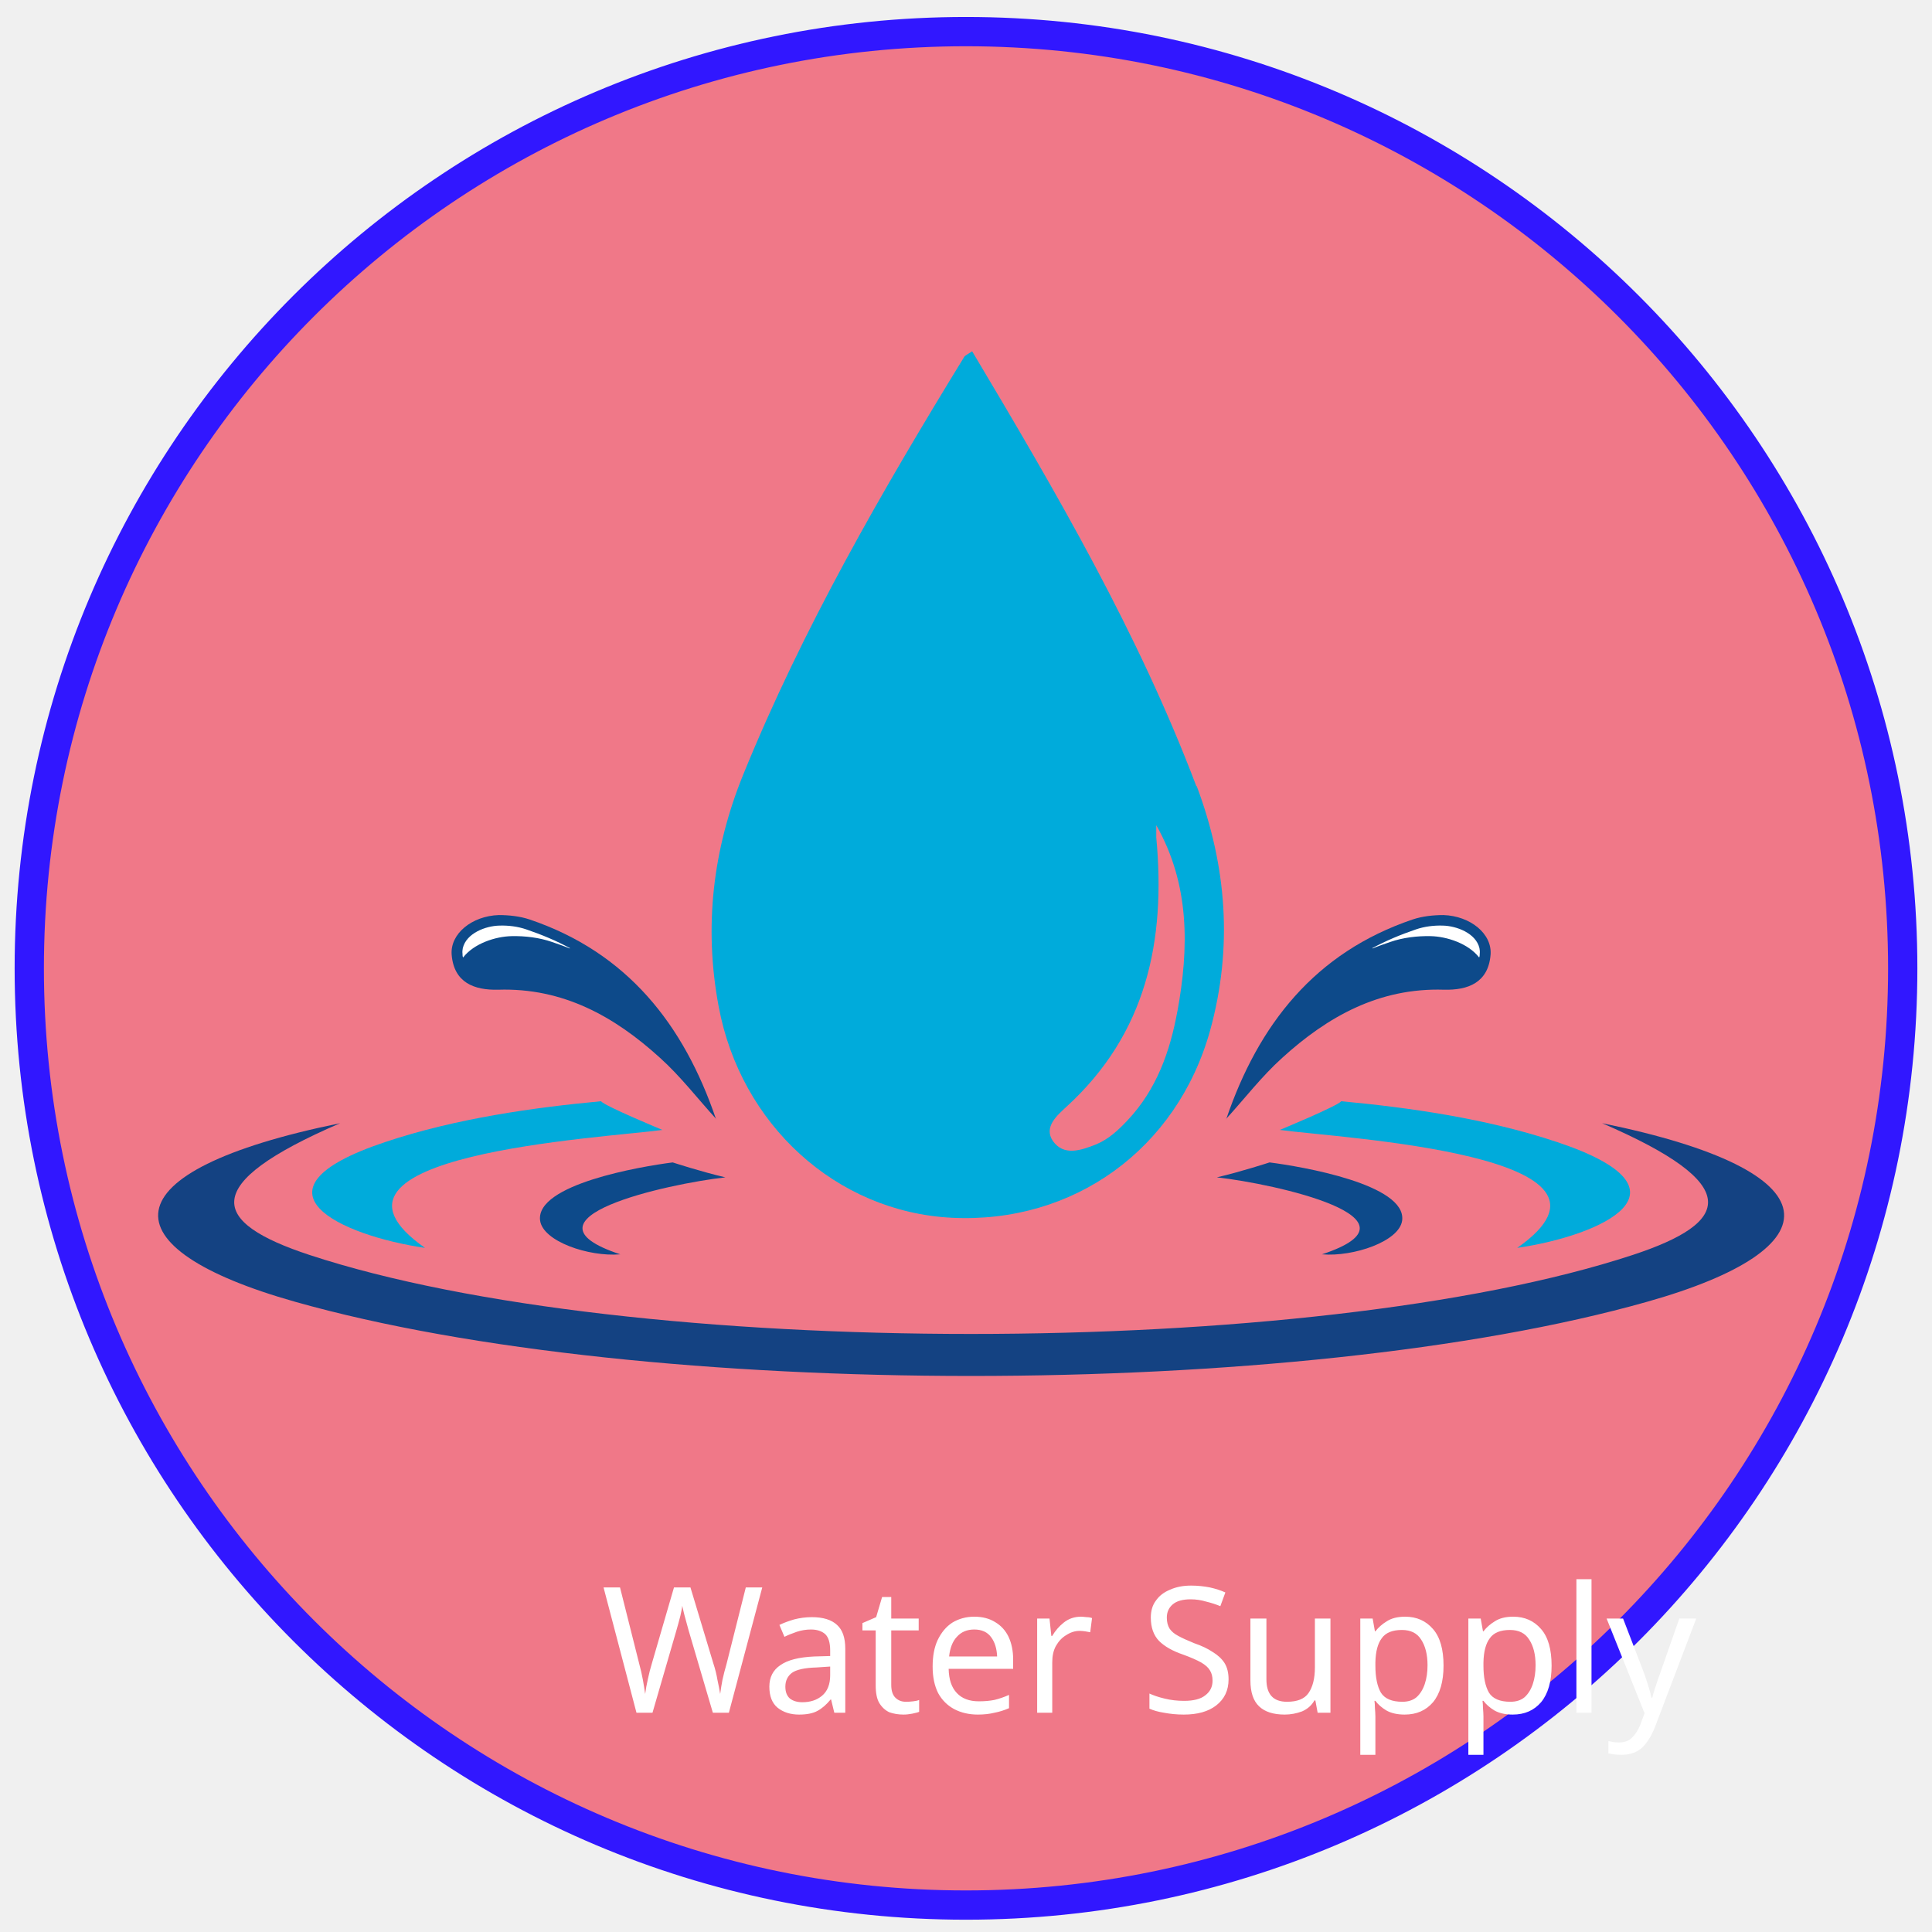
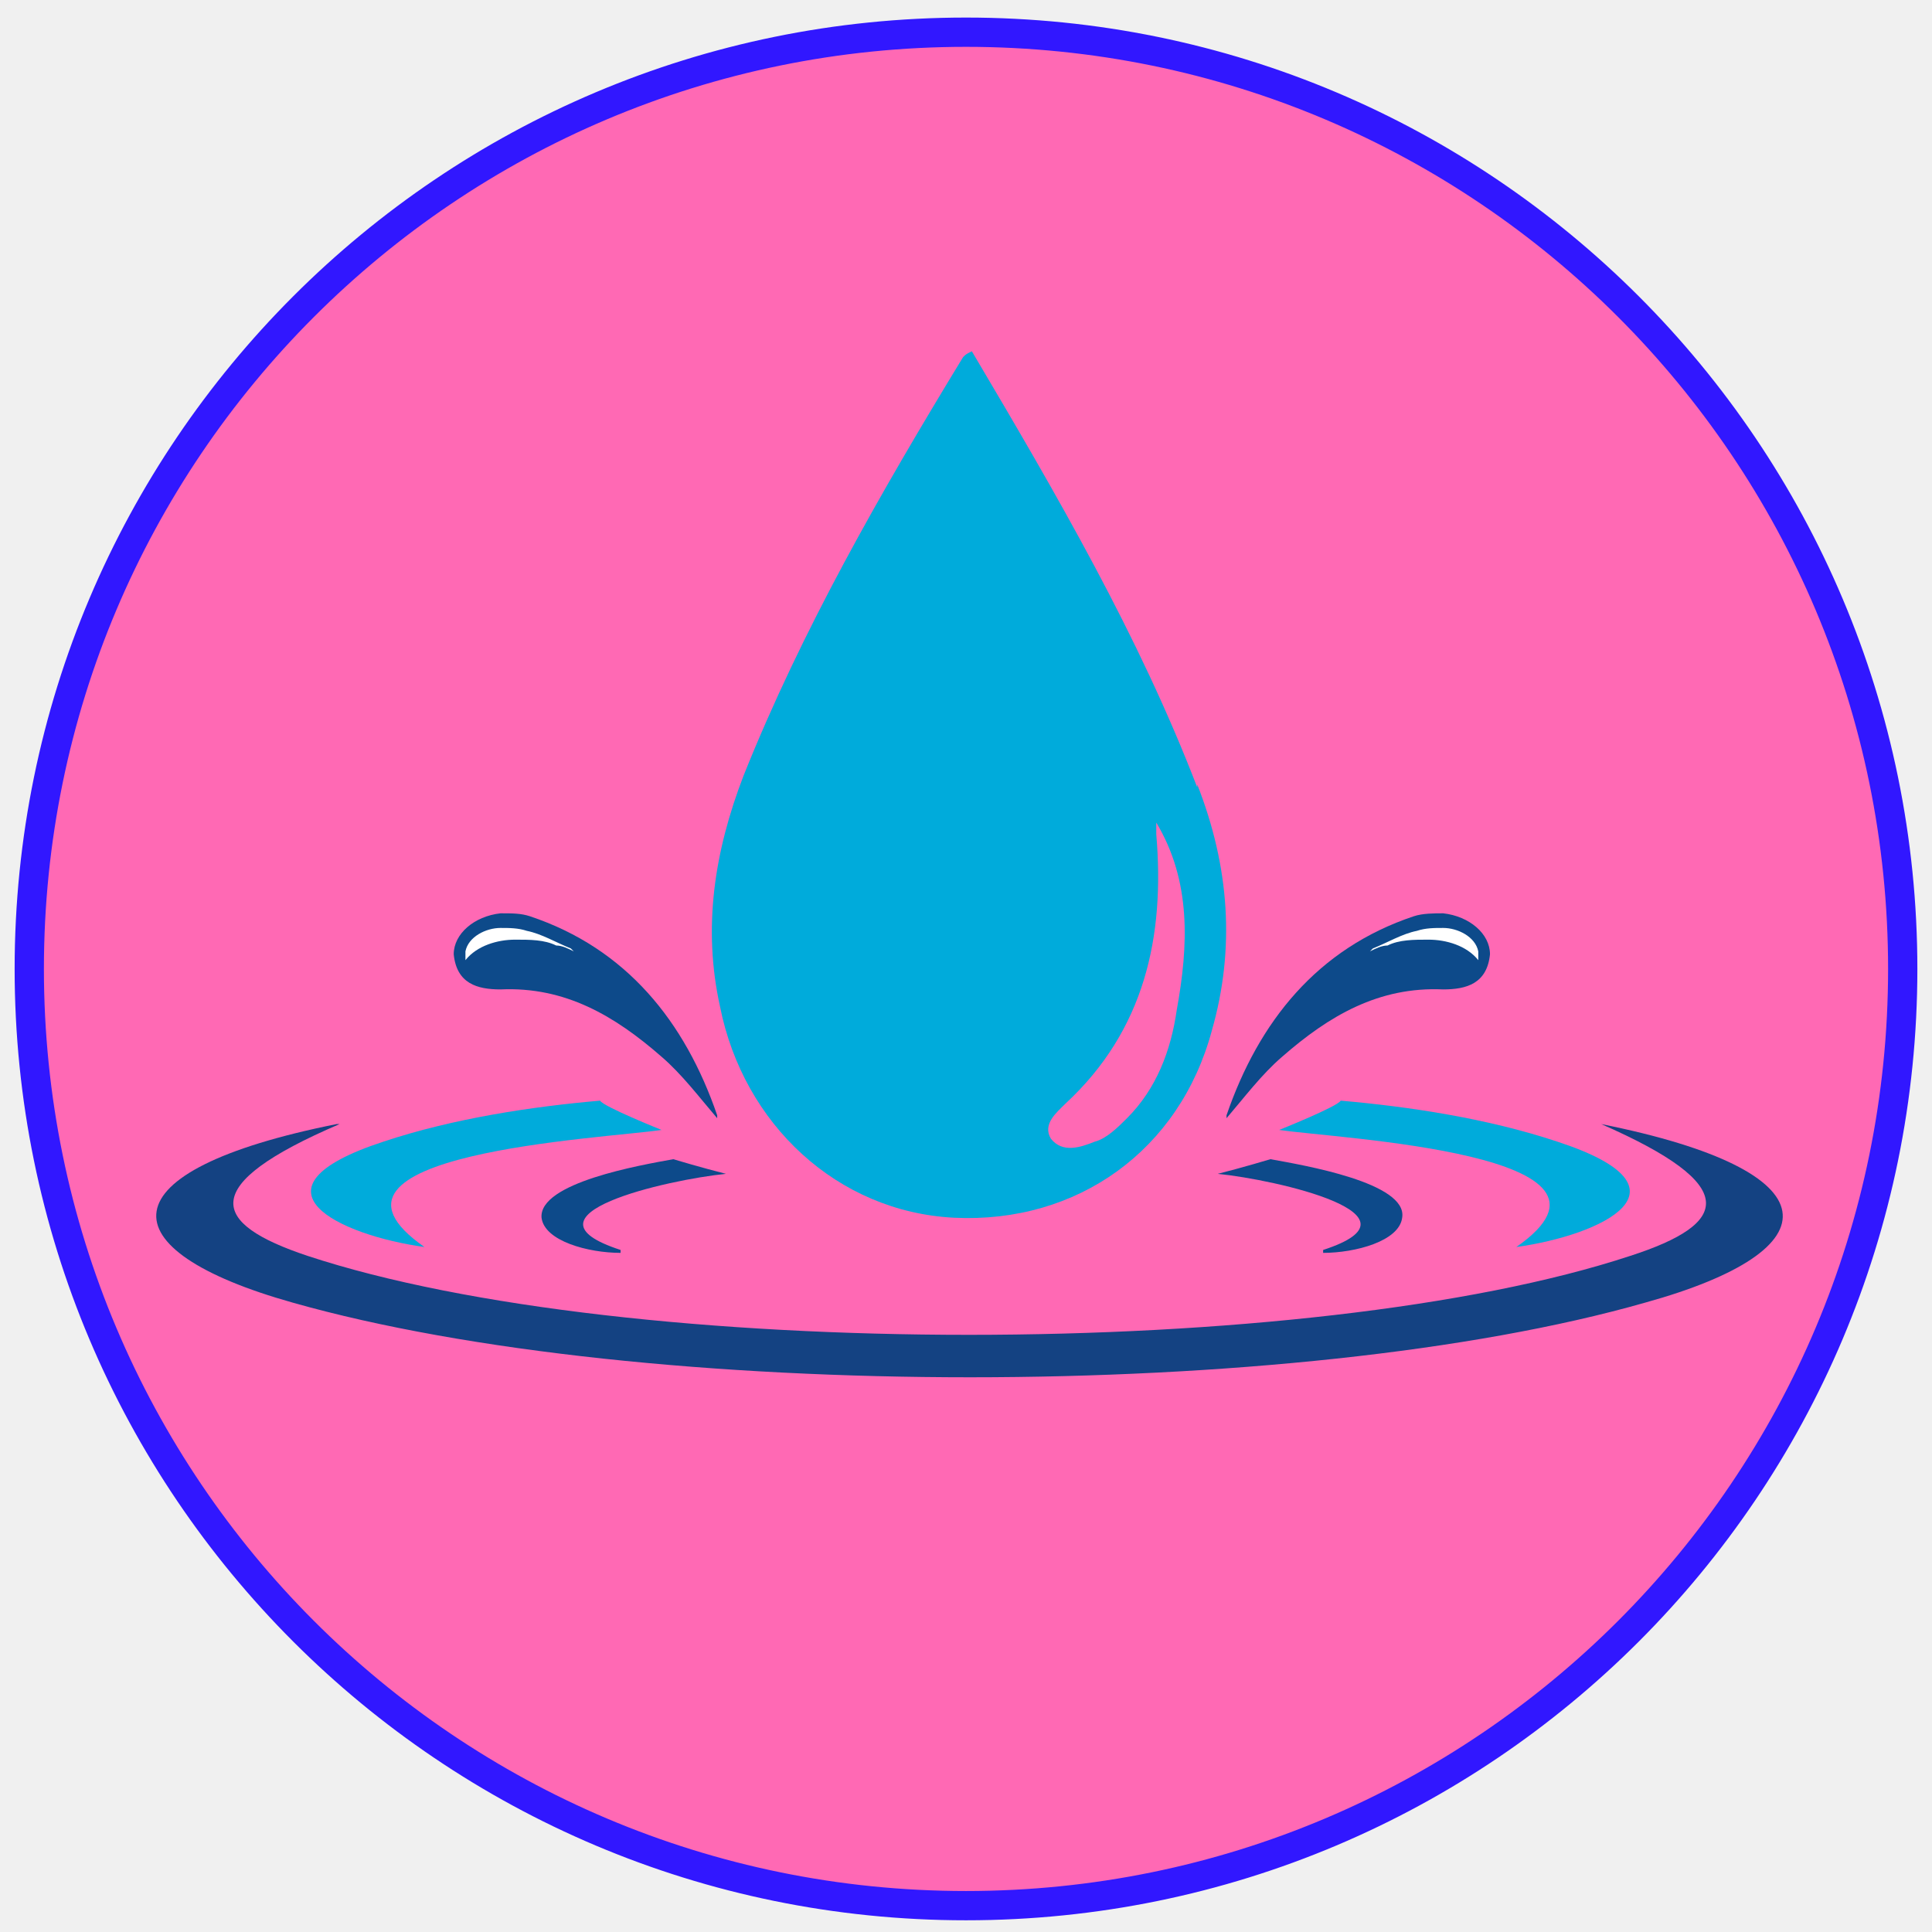
<svg xmlns="http://www.w3.org/2000/svg" id="Layer_1" data-name="Layer 1" version="1.1" viewBox="0 0 66 66">
  <defs>
    <style>
      .cls-1 {
+         fill: #fff;
        fill-rule: evenodd;
      }

-       .cls-1, .cls-2 {
-         fill: #fff;
-       }
- 
-       .cls-1, .cls-3, .cls-4, .cls-5 {
+       .cls-1, .cls-2, .cls-3, .cls-4 {
        stroke-width: 0px;
      }

-       .cls-6 {
-         fill: #f07888;
+       .cls-5 {
+         fill: #ff69b4;
        stroke: #3117ff;
        stroke-miterlimit: 10;
      }

      .cls-2 {
-         font-family: AgencyFB-Reg, 'Agency FB';
-         font-size: 6px;
+         fill: #00abdb;
      }

      .cls-3 {
-         fill: #00abdb;
+         fill: #0d4a8a;
      }

      .cls-4 {
-         fill: #0d4a8a;
-       }
- 
-       .cls-5 {
        fill: #144282;
      }
    </style>
  </defs>
-   <circle class="cls-6" cx="33" cy="33.08" r="32" />
-   <path class="cls-5" d="M11.62,38.37c-4.87,2.1-4.42,3.39-1.05,4.5,10.93,3.6,34.27,3.6,45.21,0,3.37-1.11,3.82-2.4-1.05-4.5,8.04,1.64,7.99,4.28,1.54,6.1-11.94,3.38-34.25,3.38-46.19,0-6.45-1.82-6.5-4.46,1.54-6.1" />
-   <path class="cls-3" d="M22.63,38.6c-2.05.28-12.67.84-8.11,4.03-2.87-.42-6.28-1.97-1.38-3.61,2.44-.82,5.14-1.19,7.39-1.4.14.17,2.1.98,2.1.98" />
-   <path class="cls-4" d="M21.18,42.85c-1.06.09-2.64-.44-2.73-1.16-.15-1.23,3.43-1.84,4.53-1.98,0,0,.98.32,1.8.51-1.98.22-7.32,1.4-3.59,2.63" />
-   <path class="cls-3" d="M40.87,26.86c-1.98-5.23-4.78-10.03-7.66-14.86-.16.11-.24.14-.27.19-2.82,4.6-5.51,9.26-7.55,14.27-1.04,2.56-1.35,5.2-.84,7.92.75,4.04,4.02,7.02,7.96,7.22,4.16.21,7.7-2.34,8.83-6.4.78-2.83.57-5.61-.46-8.35M40.22,34.55c-.25,1.37-.71,2.67-1.7,3.72-.32.34-.65.65-1.09.83-.51.2-1.09.4-1.46-.12-.33-.48.15-.88.46-1.17,2.74-2.5,3.4-5.68,3.07-9.2,0-.14,0-.28,0-.42,1.15,2.03,1.12,4.19.72,6.37Z" />
-   <path class="cls-4" d="M24.47,38.23c-.64-.7-1.22-1.46-1.92-2.09-1.56-1.42-3.32-2.4-5.53-2.33-.82.02-1.51-.24-1.59-1.19-.06-.72.69-1.33,1.61-1.36.35,0,.72.04,1.05.15,3.34,1.13,5.27,3.59,6.37,6.82" />
-   <path class="cls-1" d="M19.47,32.39c-.46-.25-.96-.46-1.49-.64-.29-.1-.61-.14-.92-.13-.47.01-1.13.26-1.25.77-.01.06-.02.12-.01.19,0,.05,0,.09.02.13.37-.48,1.11-.72,1.66-.73.46-.01.95.05,1.38.2.2.07.41.14.6.22" />
-   <path class="cls-3" d="M43.72,38.6c2.05.28,12.67.84,8.11,4.03,2.87-.42,6.28-1.97,1.38-3.61-2.44-.82-5.14-1.19-7.39-1.4-.14.17-2.1.98-2.1.98" />
-   <path class="cls-4" d="M45.17,42.85c1.06.09,2.64-.44,2.73-1.16.15-1.23-3.43-1.84-4.53-1.98,0,0-.98.32-1.8.51,1.98.22,7.32,1.4,3.59,2.63" />
-   <path class="cls-4" d="M41.88,38.23c.64-.7,1.22-1.46,1.92-2.09,1.56-1.42,3.32-2.4,5.53-2.33.82.02,1.51-.24,1.59-1.19.06-.72-.69-1.33-1.61-1.36-.35,0-.72.04-1.05.15-3.34,1.13-5.27,3.59-6.37,6.82" />
-   <path class="cls-1" d="M46.88,32.39c.46-.25.96-.46,1.49-.64.29-.1.61-.14.92-.13.47.01,1.13.26,1.25.77.01.06.02.12.01.19,0,.05,0,.09-.02.13-.37-.48-1.11-.72-1.66-.73-.46-.01-.95.05-1.38.2-.2.07-.41.14-.6.22" />
-   <text class="cls-2" transform="translate(20.54 58.51)">
-     <tspan x="0" y="0">Water Supply</tspan>
-   </text>
+   <circle class="cls-5" cx="33" cy="33.1" r="32" />
+   <path class="cls-4" d="M11.6,38.4c-4.9,2.1-4.4,3.4-1.1,4.5,10.9,3.6,34.3,3.6,45.2,0,3.4-1.1,3.8-2.4-1-4.5,8,1.6,8,4.3,1.5,6.1-11.9,3.4-34.2,3.4-46.2,0-6.4-1.8-6.5-4.5,1.5-6.1" />
+   <path class="cls-2" d="M22.6,38.6c-2,.3-12.7.8-8.1,4-2.9-.4-6.3-2-1.4-3.6,2.4-.8,5.1-1.2,7.4-1.4.1.2,2.1,1,2.1,1" />
+   <path class="cls-3" d="M21.2,42.8c-1.1,0-2.6-.4-2.7-1.2-.1-1.2,3.4-1.8,4.5-2,0,0,1,.3,1.8.5-2,.2-7.3,1.4-3.6,2.6" />
+   <path class="cls-2" d="M40.9,26.9c-2-5.2-4.8-10-7.7-14.9-.2.1-.2.1-.3.2-2.8,4.6-5.5,9.3-7.5,14.3-1,2.6-1.4,5.2-.8,7.9.8,4,4,7,8,7.2,4.2.2,7.7-2.3,8.8-6.4.8-2.8.6-5.6-.5-8.4M40.2,34.5c-.2,1.4-.7,2.7-1.7,3.7-.3.3-.7.7-1.1.8-.5.2-1.1.4-1.5-.1-.3-.5.2-.9.5-1.2,2.7-2.5,3.4-5.7,3.1-9.2v-.4c1.2,2,1.1,4.2.7,6.4h0Z" />
+   <path class="cls-3" d="M24.5,38.2c-.6-.7-1.2-1.5-1.9-2.1-1.6-1.4-3.3-2.4-5.5-2.3-.8,0-1.5-.2-1.6-1.2,0-.7.7-1.3,1.6-1.4.4,0,.7,0,1,.1,3.3,1.1,5.3,3.6,6.4,6.8" />
+   <path class="cls-1" d="M19.5,32.4c-.5-.2-1-.5-1.5-.6-.3-.1-.6-.1-.9-.1-.5,0-1.1.3-1.2.8,0,0,0,.1,0,.2,0,0,0,0,0,.1.4-.5,1.1-.7,1.7-.7.5,0,1,0,1.4.2.2,0,.4.1.6.2" />
+   <path class="cls-2" d="M43.7,38.6c2,.3,12.7.8,8.1,4,2.9-.4,6.3-2,1.4-3.6-2.4-.8-5.1-1.2-7.4-1.4-.1.2-2.1,1-2.1,1" />
+   <path class="cls-3" d="M45.2,42.8c1.1,0,2.6-.4,2.7-1.2.2-1.2-3.4-1.8-4.5-2,0,0-1,.3-1.8.5,2,.2,7.3,1.4,3.6,2.6" />
+   <path class="cls-3" d="M41.9,38.2c.6-.7,1.2-1.5,1.9-2.1,1.6-1.4,3.3-2.4,5.5-2.3.8,0,1.5-.2,1.6-1.2,0-.7-.7-1.3-1.6-1.4-.3,0-.7,0-1,.1-3.3,1.1-5.3,3.6-6.4,6.8" />
+   <path class="cls-1" d="M46.9,32.4c.5-.2,1-.5,1.5-.6.3-.1.6-.1.9-.1.5,0,1.1.3,1.2.8,0,0,0,.1,0,.2,0,0,0,0,0,.1-.4-.5-1.1-.7-1.7-.7-.5,0-1,0-1.4.2-.2,0-.4.1-.6.2" />
</svg>
